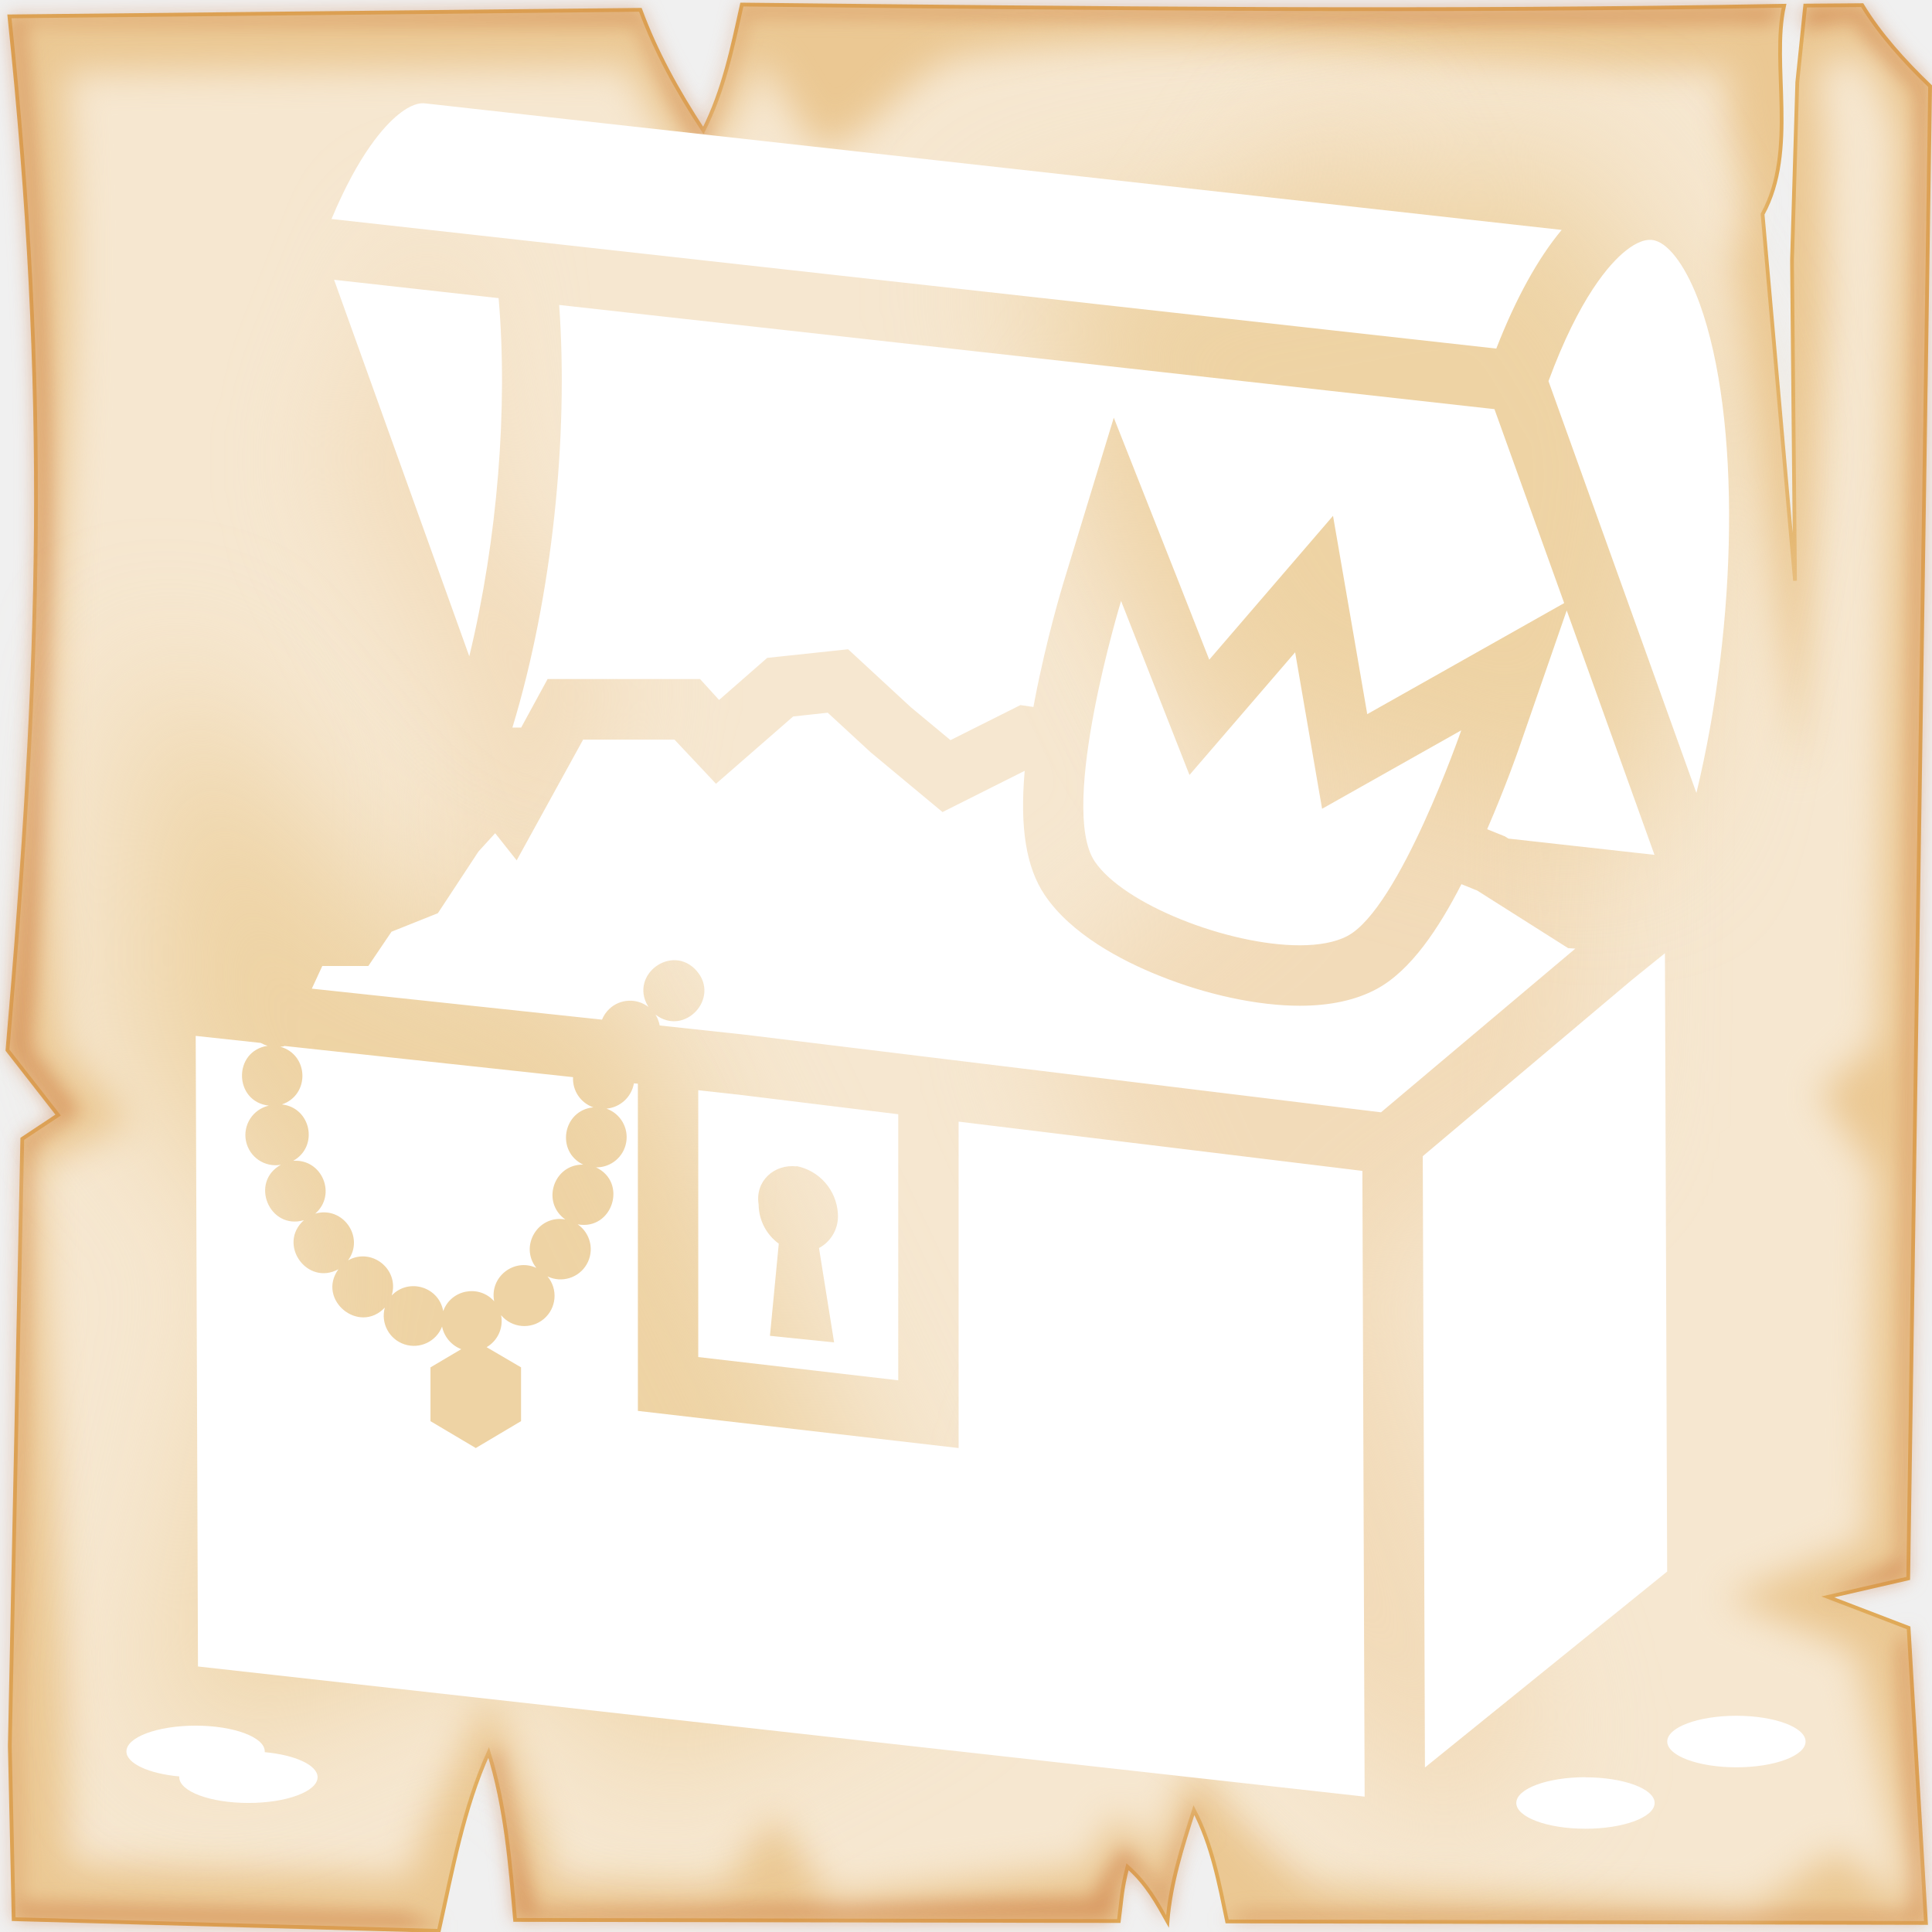
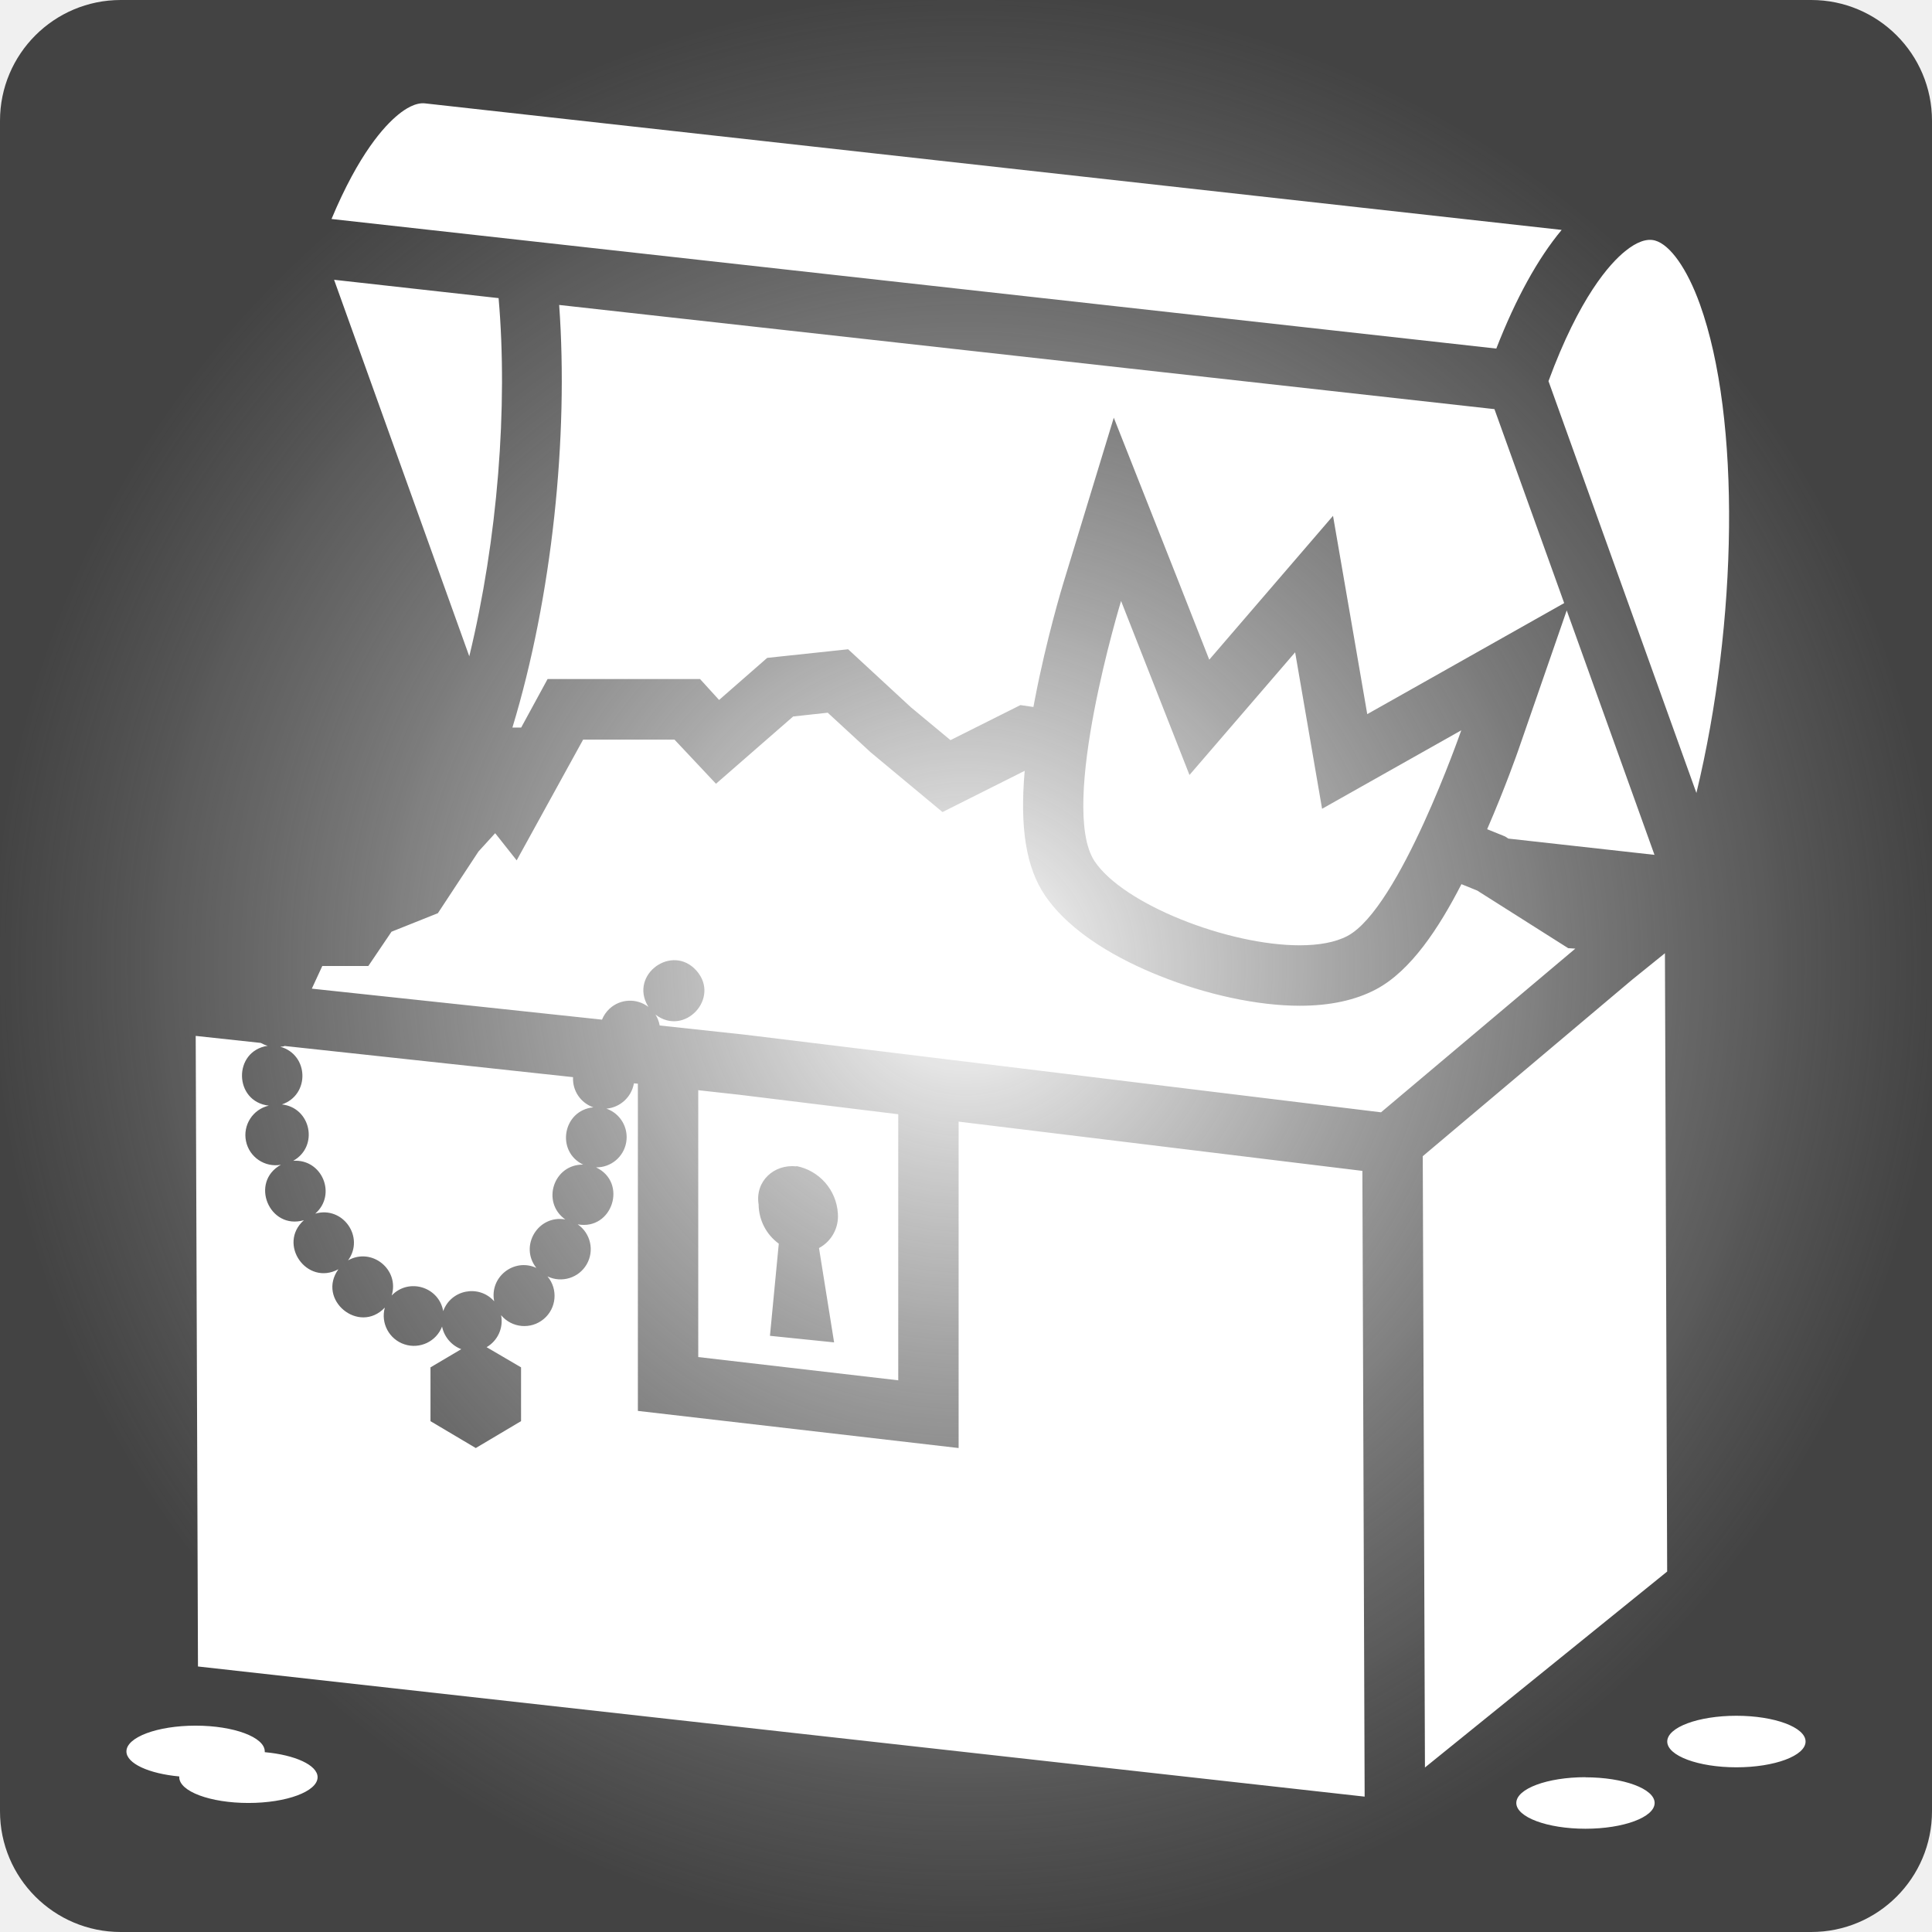
<svg xmlns="http://www.w3.org/2000/svg" viewBox="0 0 512 512" style="height: 512px; width: 512px;">
-   <path d="M0 0h512v512H0z" fill="url(#pattern)" fill-opacity="1" />
-   <svg>
-     <defs>
-       <filter id="b" x="-.024" width="1.048" y="-.024" height="1.048" color-interpolation-filters="sRGB">
-         <feGaussianBlur stdDeviation="4.823" />
-       </filter>
-       <filter id="a" x="-.012" width="1.024" y="-.012" height="1.024" color-interpolation-filters="sRGB">
-         <feGaussianBlur stdDeviation="2.55" />
-       </filter>
-       <filter id="c" x="-.112" width="1.225" y="-.077" height="1.153" color-interpolation-filters="sRGB">
-         <feGaussianBlur stdDeviation="15.63" />
-       </filter>
-       <filter id="e" x="-.237" width="1.475" y="-.249" height="1.497" color-interpolation-filters="sRGB">
-         <feGaussianBlur stdDeviation="18.7" />
-       </filter>
-       <filter id="d" x="-.213" width="1.426" y="-.151" height="1.303" color-interpolation-filters="sRGB">
-         <feGaussianBlur stdDeviation="18.7" />
-       </filter>
-     </defs>
-     <path d="M196.6 1.207c-2.5 11.323-4.8 22.703-10.2 33.383-7-10.68-12.6-20.91-16.7-31.988L2.494 4.338C13 104.9 10.86 175.3 1.979 278.3L15.4 295.5l-9.494 6.3L2.6 462.7l1.019 45.9 112.681 3.1c3.6-16.1 6.5-32.5 13.2-47.3 4.5 14.4 5.7 29.4 7 44.4l160 .3c.8-6.1.7-8.1 2.3-14.4 5.1 4.5 7.8 9.5 10.6 14.5.8-10.1 3.9-19.8 7-29.5 4.8 9.2 6.7 19.4 8.8 29.5l185.2.4-4.6-78.2-21.4-8.2 21.3-4.9 5.8-395.47c-7-6.73-13.3-13.744-18-21.465l-15.1.114-2.1 20.321-1.4 47.23.8 84.87-8.6-97.14c9.3-16.86 2.2-39.69 5.7-55.239-92.1 1.696-184.1.685-276.2-.314z" overflow="visible" color="#000" fill="#ebc893" fill-rule="evenodd" stroke="#e0aa58" enable-background="accumulate" />
-     <path d="M196.6 1.203c-2.5 11.327-4.8 22.707-10.2 33.387-7-10.68-12.6-20.91-16.7-31.99L2.494 4.336C13 104.9 10.86 175.3 1.979 278.3L15.4 295.5l-9.494 6.3L2.6 462.7l1.019 45.9 112.681 3.1c.5-2.1-7.9-2.3-7.4-4.5L5.244 504.5l-.914-47.3 4.63-153.7 12.42-9-13.093-16.8C16.95 177.3 16.36 104 6.113 5.992l162.687.164c4 10.804 10.3 24.254 17.1 34.664 5.3-10.41 9.5-25.97 12-37.02 89.8.974 173.8 3.521 263.6 1.867 4.6 1.226 10.6.431 11.3-4.149-92.1 1.696-184.1.684-276.2-.315zm296.9.158l-15.1.116-.6 6.277 13.5-2.557c4.6 7.533 9.7 12.383 16.6 18.943l-4.6 389.06-19.9 9.9 4.1-.6 18.2-4.2 5.8-395.47c-7-6.73-13.3-13.748-18-21.469zm9.6 435.739l3.5 69.7-177.7.1c.4 2.1-4.1.2-3.7 2.3l185.2.4-4.6-78.2zm-370 25.1c-1 2.2-2.9.4-3.7 2.6 4.2 14 5.8 29.5 7.1 44l158 .3c1.9-5 .8-9.7 4.3-14.4 5.1 4.5 7.8 9.5 10.6 14.5.8-10.1 3.9-19.8 7-29.5 1.8 3.4 3.2 7 4.3 10.6-1.4-5.6-2.4-8.3-5.1-13.4-3 9.4-6.7 16.2-7.5 26-2.7-4.9-5.4-9.7-10.4-14.1-3.4 4.6-6.2 9.1-8 14l-147.6 3.4c-3.4-14.6-7.1-30.3-9-44z" overflow="visible" color="#000" opacity=".527" fill="#c87137" fill-rule="evenodd" filter="url(#a)" enable-background="accumulate" />
-     <path d="M200.1 16.1c-2.3 10.67-10.5 21.38-15.6 31.44-6.6-10.06-13.9-19.69-17.7-30.12L17.34 19.05C24.61 113.6 7.605 179.3 16.85 277l18.26 20.1L10.34 309l7.1 141.6.96 43.3 90.2 3.4c3.4-15.2 15-35.6 21.3-49.6 4.3 13.6 15.4 36.7 16.6 50.9l45.1.8 13.8-18.7 14.4 22.2 68.7-8.6c1.8-4.7 4.5-9.1 7.8-13.5 4.8 4.2 7.4 8.9 10 13.6.8-9.5 7.7-19.6 10.6-28.7 4.5 8.6 19.9 28.9 33.1 33.9l114.6 5.6 22.3-14.7 19.4 14.7-14.5-67.6-34.6-14.2 37.5-15.1 2.1-96.9-14.5-21.9 15.2-13.4 5.1-239.63c-5.2-21.09-11.8-24.89-16.9-20.22l-4.2 2.11 2 19.14.7 44.47-7.1 124.23-18.3-137.78c8.8-15.88-3.9-35.38-.6-50.02-67.1 1.24-140.4-13.332-202.8-3.28-14 2.25-23.7 21.31-36.9 24.48-4.3 1.03-13.9-23.45-18.4-23.5z" overflow="visible" enable-background="accumulate" filter="url(#b)" fill-rule="evenodd" fill="#f6e7d0" color="#000" />
-     <path d="M354 27.39l-70.3 96.91 46.4 97.6-56.2 43.6 33 74.4-30.2 63.2 69.8 48.8 31.6 29.5 31.6-13.3L365.9 335l55.5-36.5 2.1-146.1-56.9-101.83zM116.6 55.48L89.9 123.6s33.7 65.3 35.8 68.8c2.1 3.6-7 118-7 118l42.8 73.8s9.9-82.9 7.1-83.6c-2.8-.7-29.5-42.1-29.5-42.1l23.8-84.3-36.5-37.2z" color="#000" overflow="visible" fill="#f2dbb9" fill-rule="evenodd" filter="url(#c)" enable-background="accumulate" />
-     <path d="M39.33 172.1l-5.62 108.1L74.45 328 42.84 464.9l96.96-39.3 30.2 42.9 74.4-38.7-80.8-169.9-60.4-16.9z" color="#000" overflow="visible" fill="#eed3a4" fill-rule="evenodd" enable-background="accumulate" filter="url(#d)" />
-     <path d="M266.9 66.72L324.5 191 434 221.2l21.8-111.6-41.4-68.86z" color="#000" overflow="visible" fill="#eed3a4" fill-rule="evenodd" enable-background="accumulate" filter="url(#e)" />
-   </svg>
+   <defs>
+     <radialGradient id="skoll-open-treasure-chest-gradient-0">
+       <stop offset="0%" stop-color="#ffffff" stop-opacity="1" />
+       <stop offset="100%" stop-color="#000000" stop-opacity="0.72" />
+     </radialGradient>
+   </defs>
+   <rect fill="url(#skoll-open-treasure-chest-gradient-0)" height="512" width="512" rx="32" ry="32" />
  <g class="" transform="translate(0,0)" style="">
-     <path d="M410.365 101.005c8.21-22.26 16.21-31.12 20.33-34.45 3.06-2.48 5.73-3.42 7.92-2.81 4 1.13 8.49 7.45 11.88 16.89 10.89 30.34 10 84.28-.93 129.51zm-286 72.92c7.52-31 10.28-66.13 7.77-94.92l-43.6-4.86zm289.46-113l-301.2-33.53c-2.5-.28-5.24 1.46-7.11 3-3.67 3-10.42 10.32-17.66 27.64l308.68 34.34c5.16-13.25 11.02-23.89 17.31-31.43zm-228.78 298.71v-70.72l10.76 1.19 42.24 5.18v70.51zm16-40.34a13 13 0 0 0 5.34 10.29l-2.34 24.42 17 1.74-4-25a9.54 9.54 0 0 0 5-9.15 13.64 13.64 0 0 0-11.06-12.59s.17.1.13.1c-5.95-.68-11.07 3.9-10.07 10.1zm53 64.45l-85-9.84v-86.72l-1.05-.09a8.14 8.14 0 0 1-7.27 6.71 8 8 0 0 1 5.23 8.9 8 8 0 0 1-8 6.66c8.453 4.004 4.341 16.778-4.86 15.1a8 8 0 0 1-8 13.8 8.01 8.01 0 0 1-12.28 10.29v.09a8 8 0 0 1-3.86 8.37l9.13 5.35v14.25l-12 7.13-12-7.12v-14.26l8.15-4.82a8.21 8.21 0 0 1-5.07-5.92.418.418 0 0 1 0-.1 8 8 0 0 1-15.18-5c-6.851 7.214-18.094-2.065-12.31-10.16-8.346 4.519-16.217-6.676-9.14-13-9.17 2.661-14.453-10.083-6.09-14.69a8 8 0 0 1-3.21-15.67c-9.294-1.047-9.548-14.463-.3-15.86-.669-.164-1.264-.473-1.83-.76l-17.24-1.86.6 167.11 309.18 34.49-.6-165.83-107-13.05zm140.06-164l4.72 1.91.91.58 38.72 4.31-23.26-64.77-12.82 37c-.16.46-3.41 9.8-8.27 20.99zm-208.54-39.74l5 5.49 12.75-11.15 21.45-2.28 16.61 15.35 10.51 8.73 18.54-9.29 3.44.5c.12-.67.25-1.34.38-2 3.08-16.1 7.35-30.16 7.53-30.75l13.39-43.91 16.88 42.71 8.42 21.42 10.66-12.39 22.14-25.73 5.78 33.45 3.29 19.1 17.1-9.64 35.09-19.79-18.48-51.4-247.86-27.61c2.51 34.94-1.85 77.32-12.39 112h2.32l7-12.86h40.46zm-111.29 97.39c7.6 2.1 7.9 12.766.43 15.29 7.737.867 9.802 11.153 3 14.94 7.653-.548 11.614 8.947 5.84 14 7.313-2.115 13.168 6.216 8.7 12.38 6.288-3.518 13.657 2.417 11.56 9.31 4.53-4.723 12.506-2.304 13.65 4.14 2.057-5.713 9.48-7.141 13.51-2.6-1.285-6.404 5.23-11.566 11.17-8.85-4.564-5.77.425-14.123 7.67-12.84-6.419-4.541-3.122-14.648 4.74-14.53-7.316-3.503-5.375-14.415 2.7-15.18a8 8 0 0 1-5.38-8l-76.43-8.26c-.41.19-.746.15-1.16.2zm367.54 139.08l-.59-163.86-8.67 7-55.51 46.79.58 162zm-26.23-165.2l-24.11-15.27-4.18-1.69c-5.91 11.52-13.39 23-22.66 27.88-5.44 2.88-12.22 4.34-20.16 4.34-11.13 0-24.75-2.91-37.35-8-10-4-23.3-11-30.26-21.34-4.9-7.29-6.64-17.77-5.31-32.92l-21.78 10.93-19-15.8-11.42-10.53-9.16 1-20.45 17.83-11-11.7h-24.21l-17.61 32-5.7-7.2-4.42 4.85-10.76 16.35-12.29 4.91L97.611 256h-12.2l-2.776 6.005 76.9 8.21a8.15 8.15 0 0 1 2-2.9 8 8 0 0 1 10.31-.46 1.657 1.657 0 0 1-.14-.24c-4.955-8.368 6.459-16.62 12.87-9.375 6.412 7.245-3.167 17.571-10.87 11.635a8 8 0 0 1 1.12 2.89l22.62 2.44 168.54 20.57 51.49-43.38zm-28.34-57.73l-36.88 20.79-7.14-41.47-28 32.51-18.13-46.11s-16.65 54.58-7 69c7.69 11.45 35.42 22.25 54.33 22.25 5 0 9.43-.76 12.67-2.48 13.8-7.31 30.15-54.49 30.15-54.49zm-317.08 270.8v-.2c0-3.77-8.21-6.83-18.33-6.83-10.12 0-18.33 3.06-18.33 6.83 0 3.21 6 5.9 14 6.63v.2c0 3.77 8.21 6.83 18.33 6.83 10.12 0 18.33-3.06 18.33-6.83-.01-3.21-5.98-5.9-14-6.63zm350 6.63c-10.13 0-18.33 3.06-18.33 6.83s8.21 6.83 18.33 6.83c10.12 0 18.33-3.06 18.33-6.83s-8.25-6.8-18.38-6.8zm40-16.28c-10.13 0-18.33 3.06-18.33 6.83s8.21 6.83 18.33 6.83c10.12 0 18.33-3.06 18.33-6.83s-8.22-6.83-18.34-6.83z" fill="#fff" fill-opacity="1" />
+     <path d="M410.365 101.005c8.21-22.26 16.21-31.12 20.33-34.45 3.06-2.48 5.73-3.42 7.92-2.81 4 1.13 8.49 7.45 11.88 16.89 10.89 30.34 10 84.28-.93 129.51zm-286 72.92c7.52-31 10.28-66.13 7.77-94.92l-43.6-4.86zm289.46-113l-301.2-33.53c-2.5-.28-5.24 1.46-7.11 3-3.67 3-10.42 10.32-17.66 27.64l308.68 34.34c5.16-13.25 11.02-23.89 17.31-31.43zm-228.78 298.71v-70.72l10.76 1.19 42.24 5.18v70.51zm16-40.34a13 13 0 0 0 5.34 10.29l-2.34 24.42 17 1.74-4-25a9.54 9.54 0 0 0 5-9.15 13.64 13.64 0 0 0-11.06-12.59s.17.1.13.1c-5.95-.68-11.07 3.9-10.07 10.1zm53 64.45l-85-9.84v-86.72l-1.05-.09a8.14 8.14 0 0 1-7.27 6.71 8 8 0 0 1 5.23 8.9 8 8 0 0 1-8 6.66c8.453 4.004 4.341 16.778-4.86 15.1a8 8 0 0 1-8 13.8 8.01 8.01 0 0 1-12.28 10.29v.09a8 8 0 0 1-3.86 8.37l9.13 5.35v14.25l-12 7.13-12-7.12v-14.26l8.15-4.82a8.21 8.21 0 0 1-5.07-5.92.418.418 0 0 1 0-.1 8 8 0 0 1-15.18-5c-6.851 7.214-18.094-2.065-12.31-10.16-8.346 4.519-16.217-6.676-9.14-13-9.17 2.661-14.453-10.083-6.09-14.69a8 8 0 0 1-3.21-15.67c-9.294-1.047-9.548-14.463-.3-15.86-.669-.164-1.264-.473-1.83-.76l-17.24-1.86.6 167.11 309.18 34.49-.6-165.83-107-13.05zm140.06-164l4.72 1.91.91.58 38.72 4.31-23.26-64.77-12.82 37c-.16.46-3.41 9.8-8.27 20.99zm-208.54-39.74l5 5.49 12.75-11.15 21.45-2.28 16.61 15.35 10.51 8.73 18.54-9.29 3.44.5c.12-.67.25-1.34.38-2 3.08-16.1 7.35-30.16 7.53-30.75l13.39-43.91 16.88 42.71 8.42 21.42 10.66-12.39 22.14-25.73 5.78 33.45 3.29 19.1 17.1-9.64 35.09-19.79-18.48-51.4-247.86-27.61c2.51 34.94-1.85 77.32-12.39 112h2.32l7-12.86h40.46zm-111.29 97.39c7.6 2.1 7.9 12.766.43 15.29 7.737.867 9.802 11.153 3 14.94 7.653-.548 11.614 8.947 5.84 14 7.313-2.115 13.168 6.216 8.7 12.38 6.288-3.518 13.657 2.417 11.56 9.31 4.53-4.723 12.506-2.304 13.65 4.14 2.057-5.713 9.48-7.141 13.51-2.6-1.285-6.404 5.23-11.566 11.17-8.85-4.564-5.77.425-14.123 7.67-12.84-6.419-4.541-3.122-14.648 4.74-14.53-7.316-3.503-5.375-14.415 2.7-15.18a8 8 0 0 1-5.38-8l-76.43-8.26c-.41.19-.746.15-1.16.2zm367.54 139.08l-.59-163.86-8.67 7-55.51 46.79.58 162zm-26.23-165.2l-24.11-15.27-4.18-1.69c-5.91 11.52-13.39 23-22.66 27.88-5.44 2.88-12.22 4.34-20.16 4.34-11.13 0-24.75-2.91-37.35-8-10-4-23.3-11-30.26-21.34-4.9-7.29-6.64-17.77-5.31-32.92l-21.78 10.93-19-15.8-11.42-10.53-9.16 1-20.45 17.83-11-11.7h-24.21l-17.61 32-5.7-7.2-4.42 4.85-10.76 16.35-12.29 4.91L97.611 256h-12.2l-2.776 6.005 76.9 8.21a8.15 8.15 0 0 1 2-2.9 8 8 0 0 1 10.31-.46 1.657 1.657 0 0 1-.14-.24c-4.955-8.368 6.459-16.62 12.87-9.375 6.412 7.245-3.167 17.571-10.87 11.635a8 8 0 0 1 1.12 2.89l22.62 2.44 168.54 20.57 51.49-43.38zm-28.34-57.73l-36.88 20.79-7.14-41.47-28 32.51-18.13-46.11s-16.65 54.58-7 69c7.69 11.45 35.42 22.25 54.33 22.25 5 0 9.43-.76 12.67-2.48 13.8-7.31 30.15-54.49 30.15-54.49zm-317.08 270.8v-.2c0-3.77-8.21-6.83-18.33-6.83-10.12 0-18.33 3.06-18.33 6.83 0 3.21 6 5.9 14 6.63v.2c0 3.77 8.21 6.83 18.33 6.83 10.12 0 18.33-3.06 18.33-6.83-.01-3.21-5.98-5.9-14-6.63zm350 6.63c-10.13 0-18.33 3.06-18.33 6.83s8.21 6.83 18.33 6.83c10.12 0 18.33-3.06 18.33-6.83s-8.25-6.8-18.38-6.8zm40-16.28c-10.13 0-18.33 3.06-18.33 6.83s8.21 6.83 18.33 6.83c10.12 0 18.33-3.06 18.33-6.83s-8.22-6.83-18.34-6.83z" fill="#ffffff" fill-opacity="1" />
  </g>
</svg>
